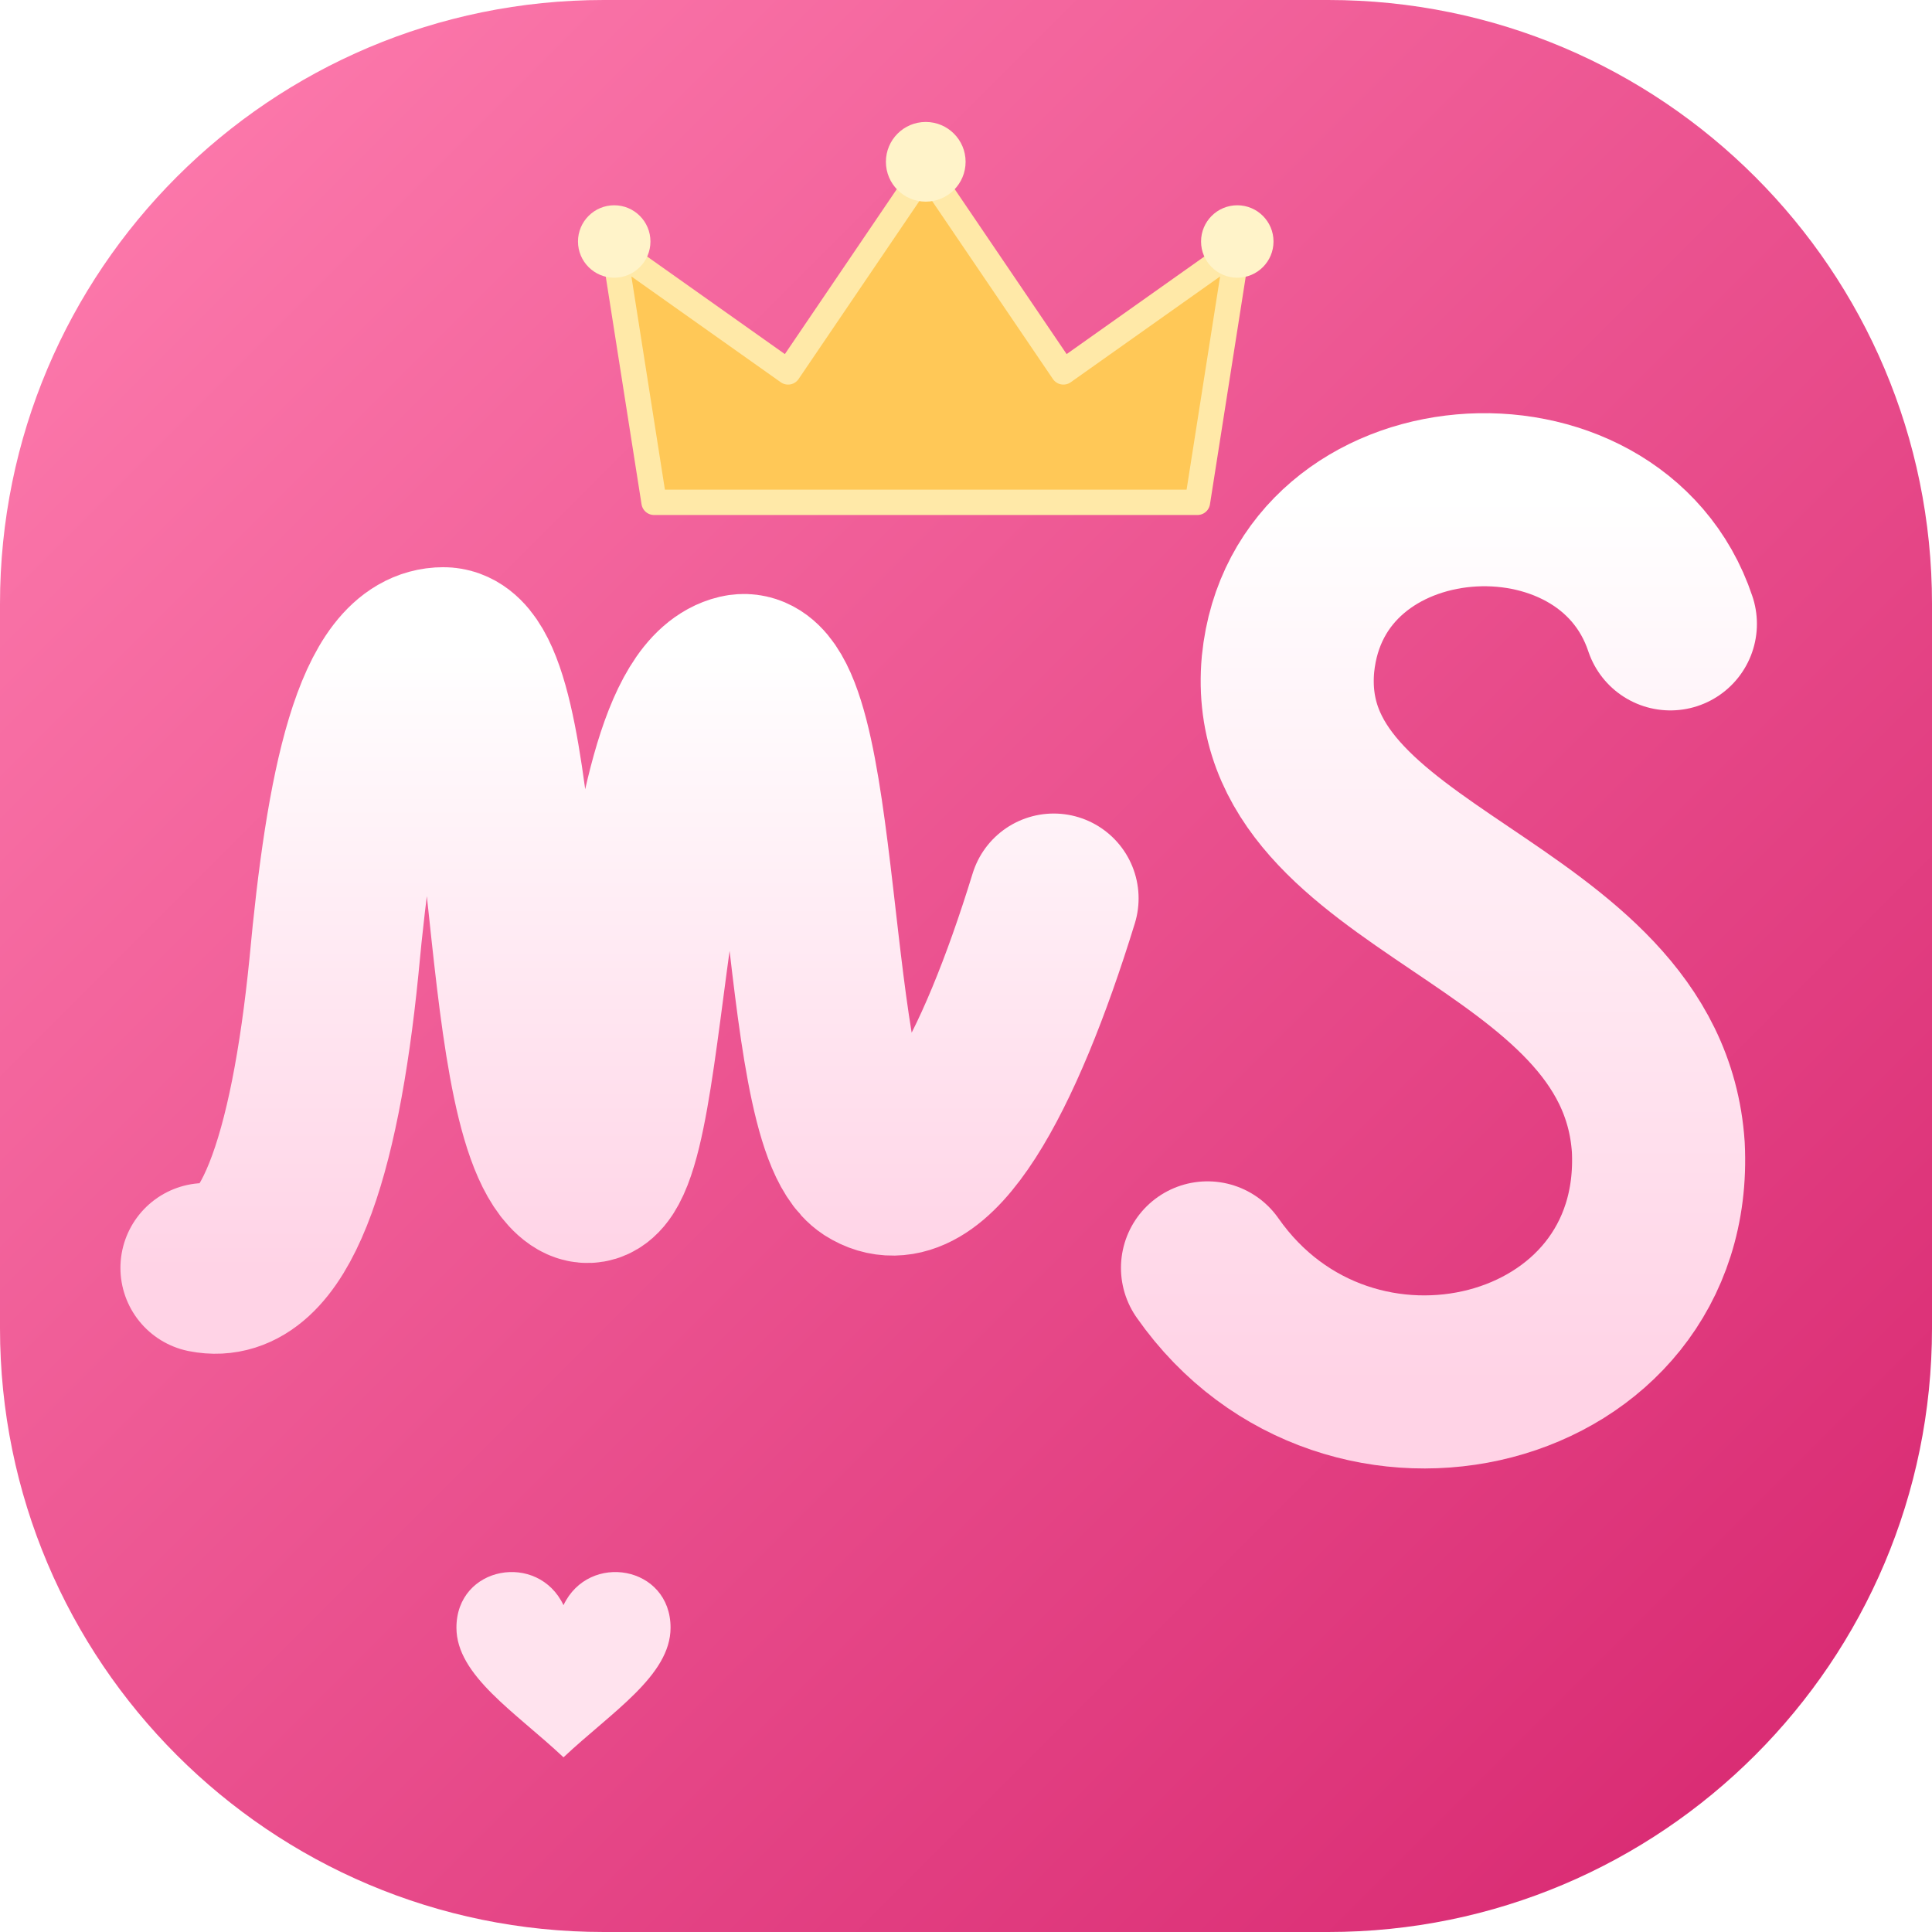
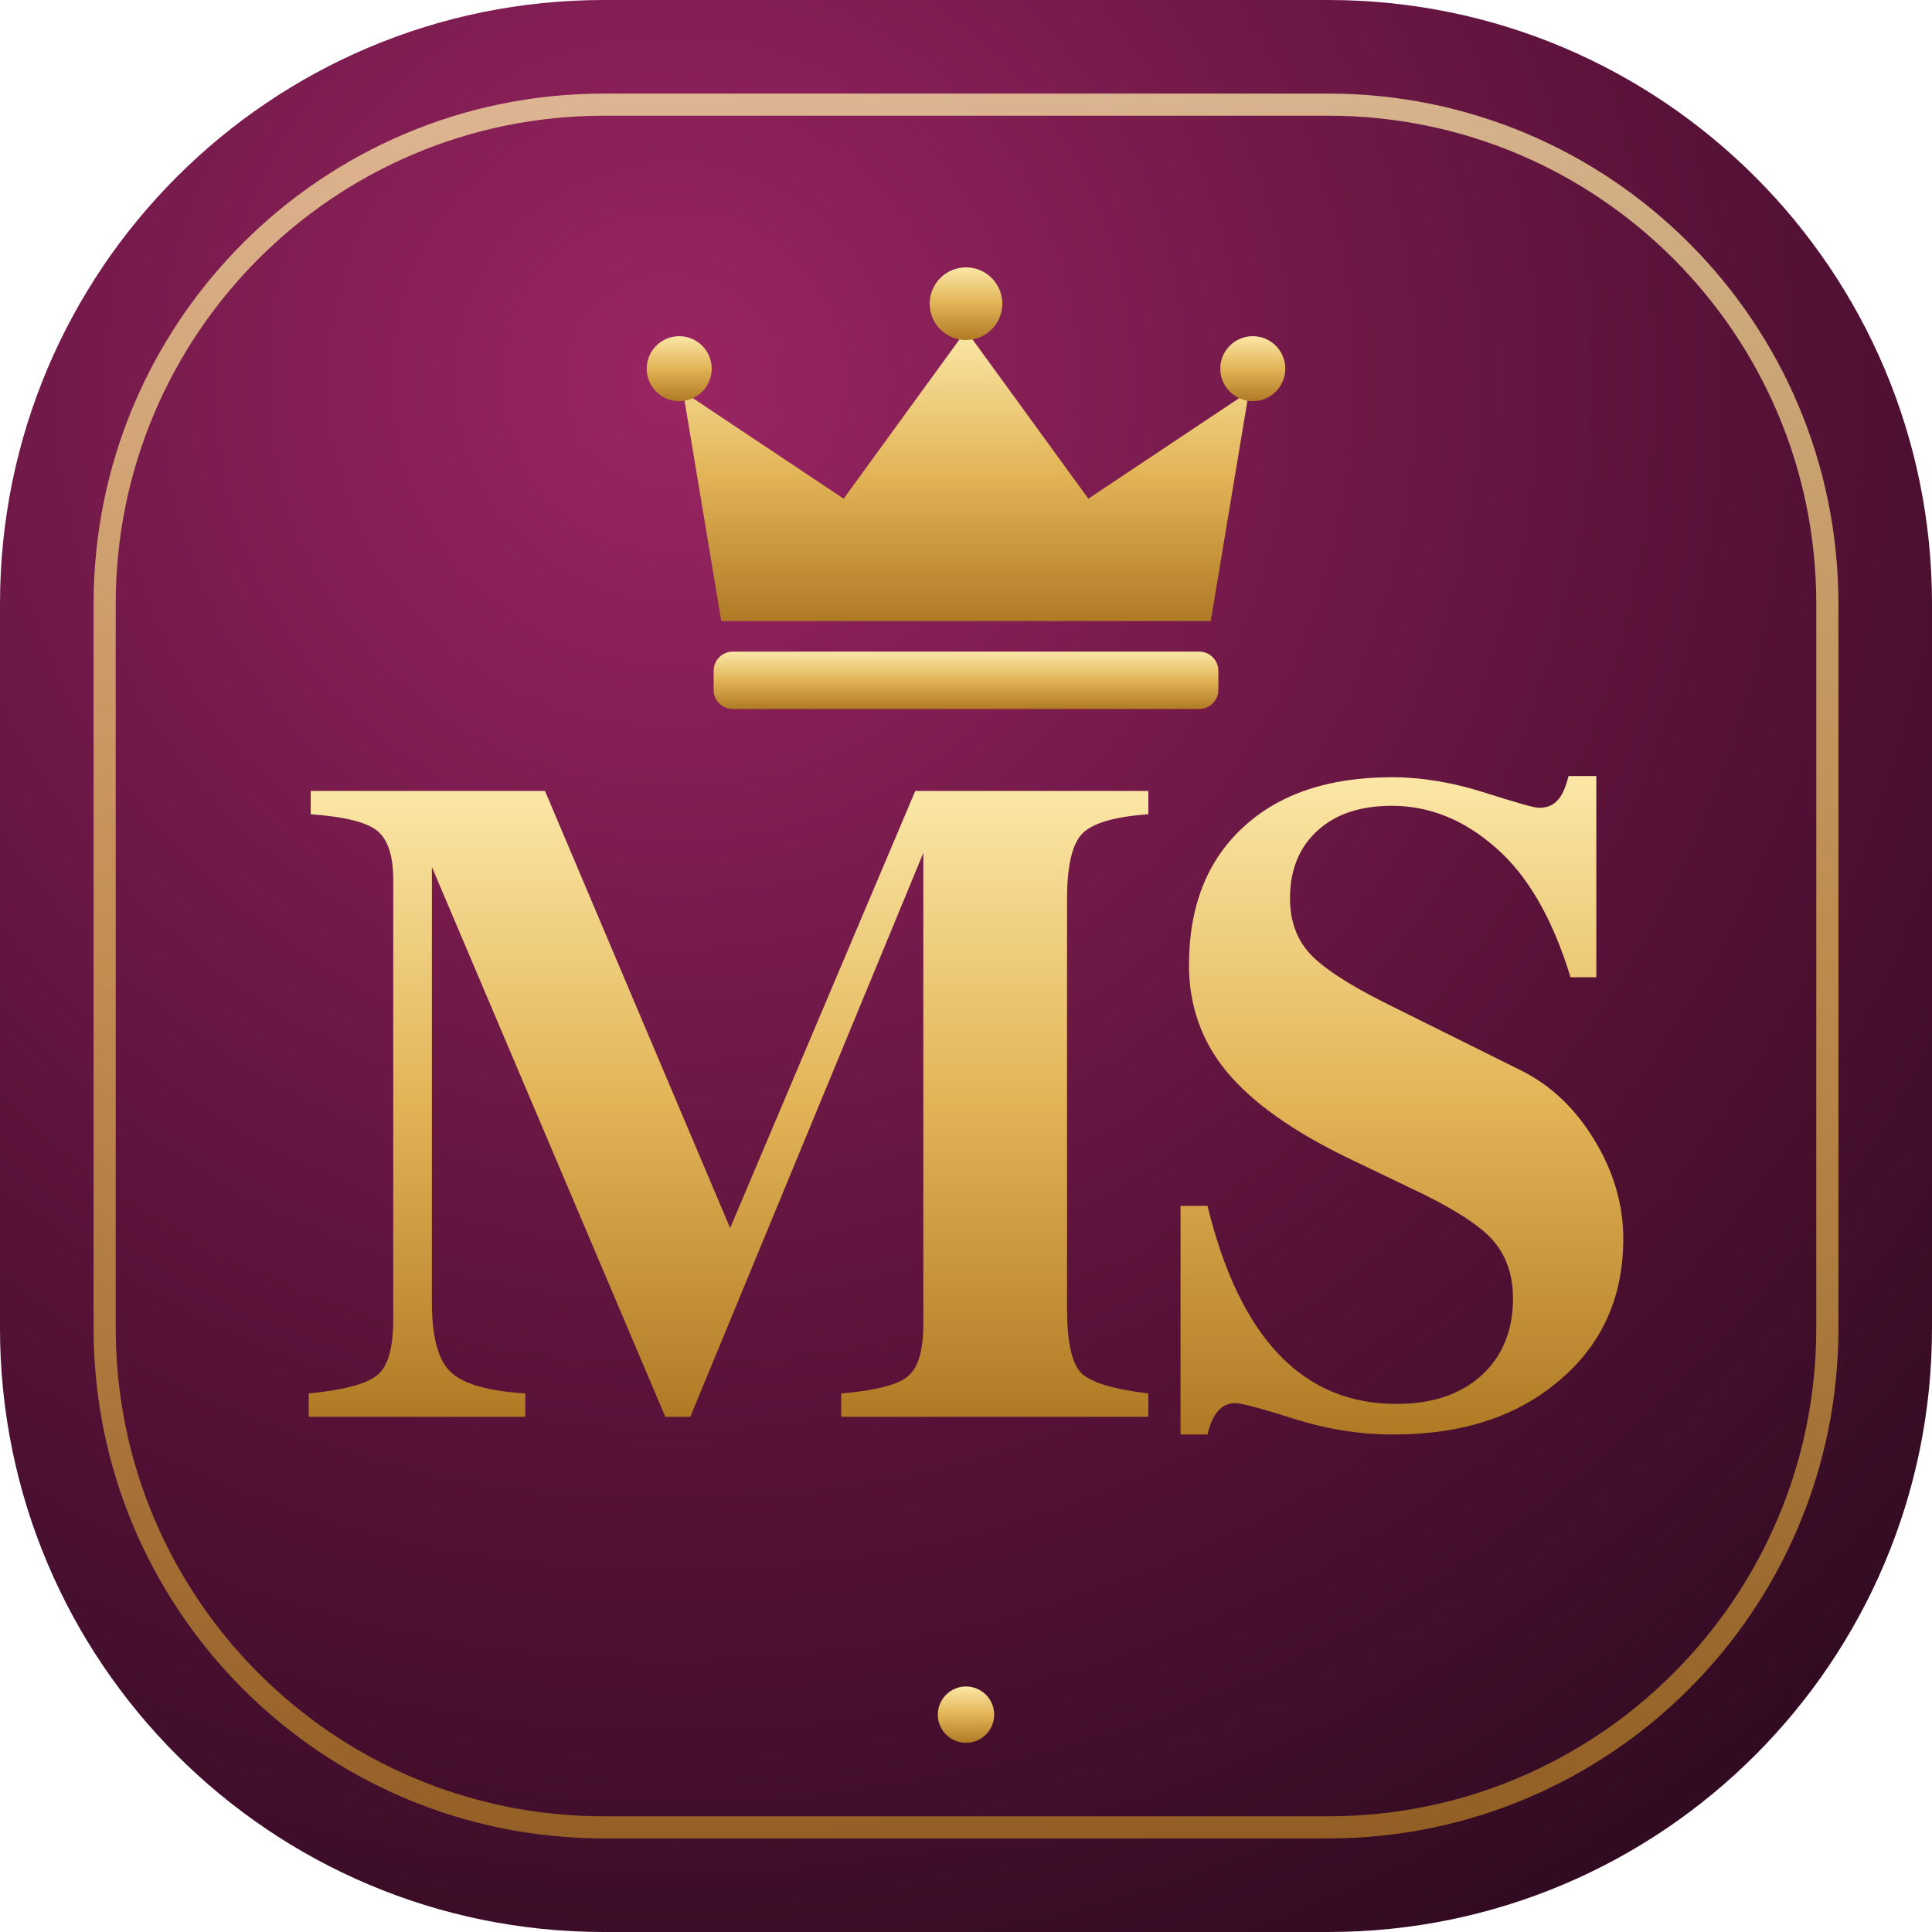
<svg xmlns="http://www.w3.org/2000/svg" viewBox="0 0 48 48" width="512" height="512">
  <defs>
-     <linearGradient id="lgm" x1="0" y1="0" x2="1" y2="1">
-       <stop offset="0" stop-color="#FF7FB0" />
-       <stop offset="1" stop-color="#D6246E" />
-     </linearGradient>
-     <linearGradient id="lgw" x1="0" y1="0" x2="0" y2="1">
-       <stop offset="0" stop-color="#fff" />
-       <stop offset="1" stop-color="#FFD3E6" />
+     <radialGradient id="bx" cx=".35" cy=".2" r=".95">
+       <stop offset="0" stop-color="#9A2563" />
+       <stop offset=".55" stop-color="#5A1239" />
+       <stop offset="1" stop-color="#2B0A1E" />
+     </radialGradient>
+     <linearGradient id="gx" x1="0" y1="0" x2="0" y2="1">
+       <stop offset="0" stop-color="#FBE7A6" />
+       <stop offset=".5" stop-color="#E2B456" />
+       <stop offset="1" stop-color="#B07A25" />
    </linearGradient>
  </defs>
-   <rect width="48" height="48" rx="15" fill="url(#lgm)" />
-   <g fill="none" stroke="url(#lgw)" stroke-linecap="round" stroke-linejoin="round">
-     <path transform="translate(0 7.7) scale(.68)" stroke-width="6.2" d="M7.5 35 C10 35.5 11.5 31 12.2 24 C12.8 17.5 13.8 12.5 16.2 12.5 C19.2 12.5 18.2 29 21 31.5 C23.8 34 22.8 14.5 27 13.5 C30 12.8 29.2 29.5 31.8 31.2 C34 32.6 36.5 28 38.5 21.5" />
-     <path stroke-width="4.3" d="M41.5 15.5 C40 11 32.5 11.5 32 16.5 C31.5 22 40.8 22.5 41.2 28.5 C41.5 34.5 33.5 36.5 30 31.5" />
+   <rect width="48" height="48" rx="15" fill="url(#bx)" />
+   <rect x="2.6" y="2.6" width="42.8" height="42.8" rx="12.4" fill="none" stroke="url(#gx)" stroke-width=".55" opacity=".75" />
+   <path fill="url(#gx)" d="M22.94 21.19 17.15 35.2H16.53L10.73 21.54V32.35Q10.73 33.64 11.19 34.08Q11.65 34.53 13.05 34.62V35.2H7.67V34.62Q9.01 34.49 9.39 34.15Q9.77 33.82 9.77 32.79V21.86Q9.77 20.96 9.37 20.64Q8.98 20.32 7.72 20.23V19.65H13.54L18.14 30.51L22.74 19.65H28.53V20.23Q27.27 20.32 26.89 20.71Q26.51 21.1 26.51 22.34V32.51Q26.51 33.73 26.85 34.1Q27.2 34.46 28.53 34.62V35.2H20.9V34.62Q22.19 34.51 22.56 34.19Q22.94 33.87 22.94 32.9Z" />
+   <path fill="url(#gx)" d="M34.58 19.31Q35.68 19.31 36.88 19.69Q38.07 20.07 38.23 20.07Q38.53 20.07 38.69 19.89Q38.86 19.72 38.97 19.28H39.66V24.28H39.02Q38.35 22.09 37.16 21.06Q35.98 20.02 34.58 20.02Q33.4 20.02 32.73 20.64Q32.05 21.26 32.05 22.32Q32.05 23.15 32.54 23.69Q33.04 24.23 34.42 24.92L37.8 26.6Q38.9 27.15 39.61 28.32Q40.33 29.5 40.33 30.78Q40.33 32.95 38.75 34.29Q37.18 35.64 34.62 35.64Q33.38 35.64 32.15 35.25Q30.92 34.86 30.69 34.86Q30.18 34.86 30 35.64H29.33V29.96H30Q31.2 34.88 34.69 34.88Q36.03 34.88 36.81 34.17Q37.59 33.45 37.59 32.26Q37.59 31.36 37.06 30.78Q36.53 30.21 35.01 29.5L33.47 28.76Q31.43 27.77 30.48 26.63Q29.54 25.49 29.54 23.98Q29.54 21.79 30.89 20.55Q32.23 19.31 34.58 19.31Z" />
+   <path d="M13 39.6H35" stroke="url(#gx)" stroke-width=".5" opacity=".8" />
+   <g transform="translate(24 12.2) scale(.95)" fill="url(#gx)">
+     <path d="M-6.4 3.4 L-7.4 -2.6 L-3.2 .2 L0 -4.2 L3.2 .2 L7.4 -2.6 L6.4 3.4 Z" />
+     <rect x="-6.6" y="4.2" width="13.2" height="1.5" rx=".5" />
+     <circle cx="0" cy="-4.9" r=".95" />
+     <circle cx="-7.5" cy="-3.2" r=".85" />
+     <circle cx="7.5" cy="-3.2" r=".85" />
  </g>
-   <g transform="translate(23 9.6) scale(.9)">
-     <path d="M-7.5 3.2 L-8.6 -3.8 L-3.8 -0.4 L0 -6 L3.8 -0.4 L8.6 -3.8 L7.5 3.2 Z" fill="#FFC857" stroke="#FFE9A8" stroke-width=".7" stroke-linejoin="round" />
-     <circle cx="0" cy="-6.2" r="1.1" fill="#FFF3C9" />
-     <circle cx="-8.6" cy="-4" r="1" fill="#FFF3C9" />
-     <circle cx="8.6" cy="-4" r="1" fill="#FFF3C9" />
-   </g>
-   <path transform="translate(14 41) scale(.7)" fill="#FFE3EE" d="M0 -1.6c-.9-1.9-3.8-1.4-3.8.8 0 1.7 2.1 3 3.8 4.6 1.7-1.6 3.8-2.9 3.8-4.6 0-2.2-2.9-2.7-3.8-.8z" />
+   <circle cx="24" cy="42.6" r=".7" fill="url(#gx)" />
</svg>
